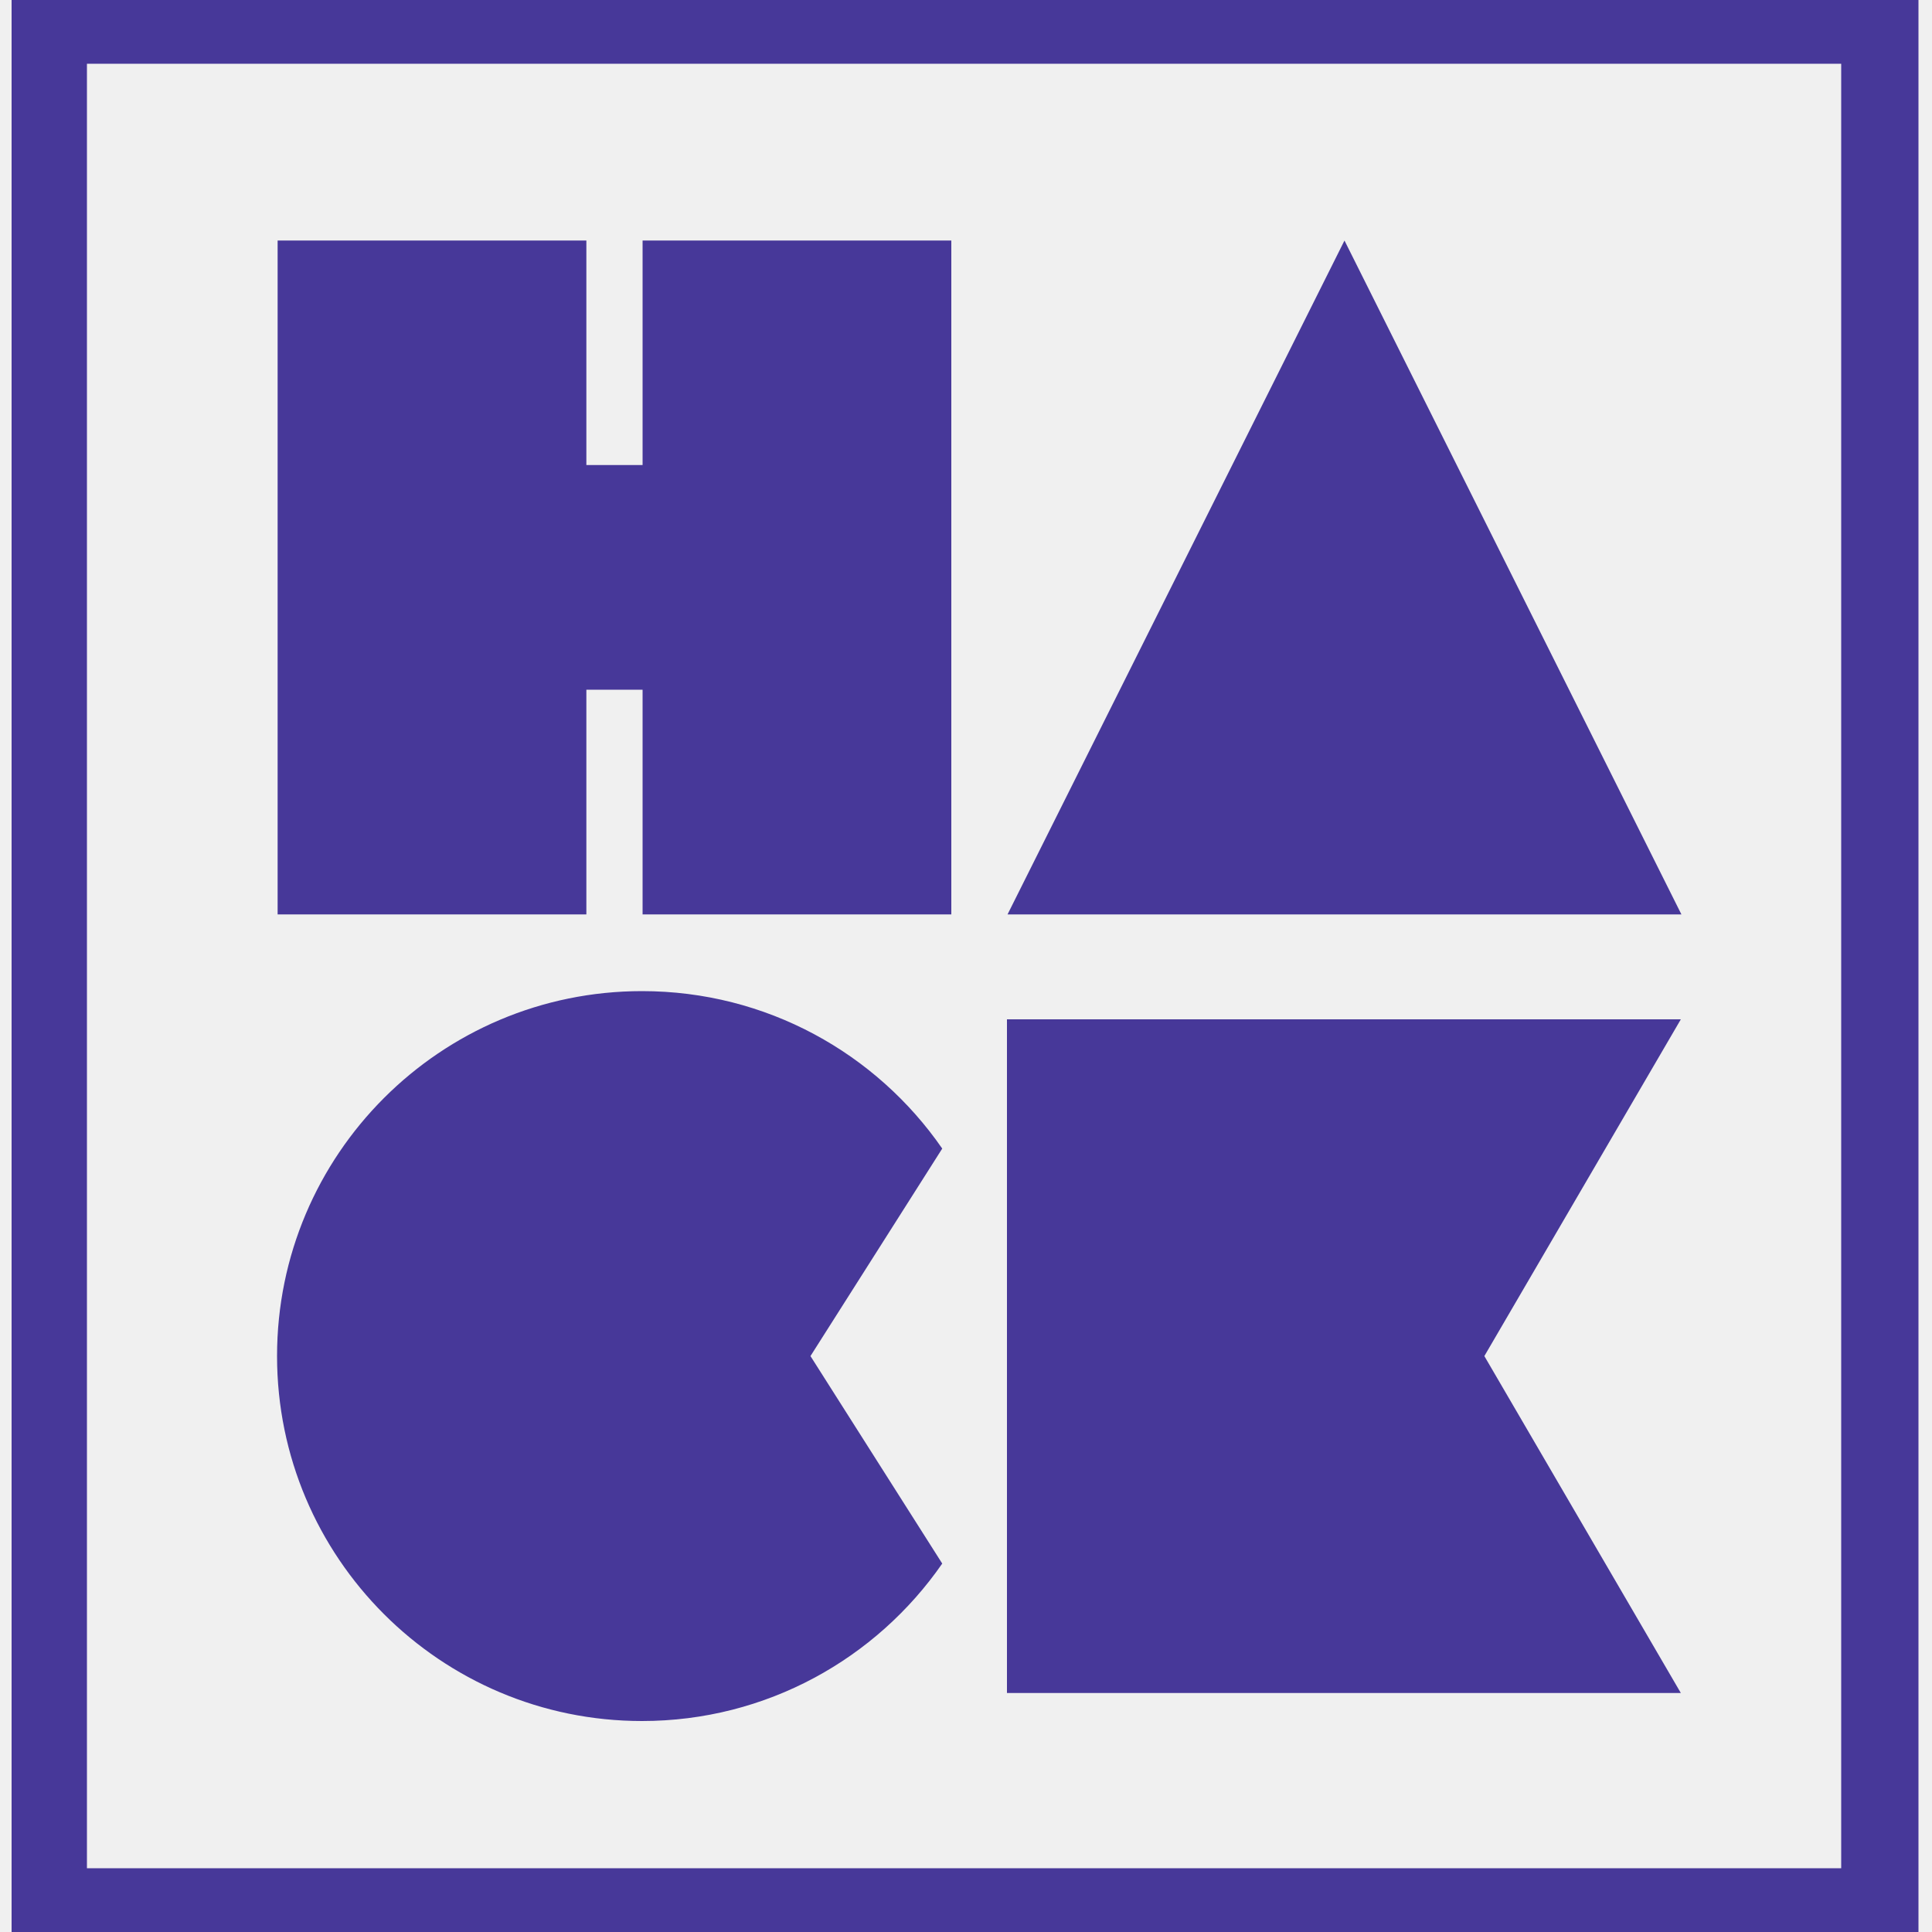
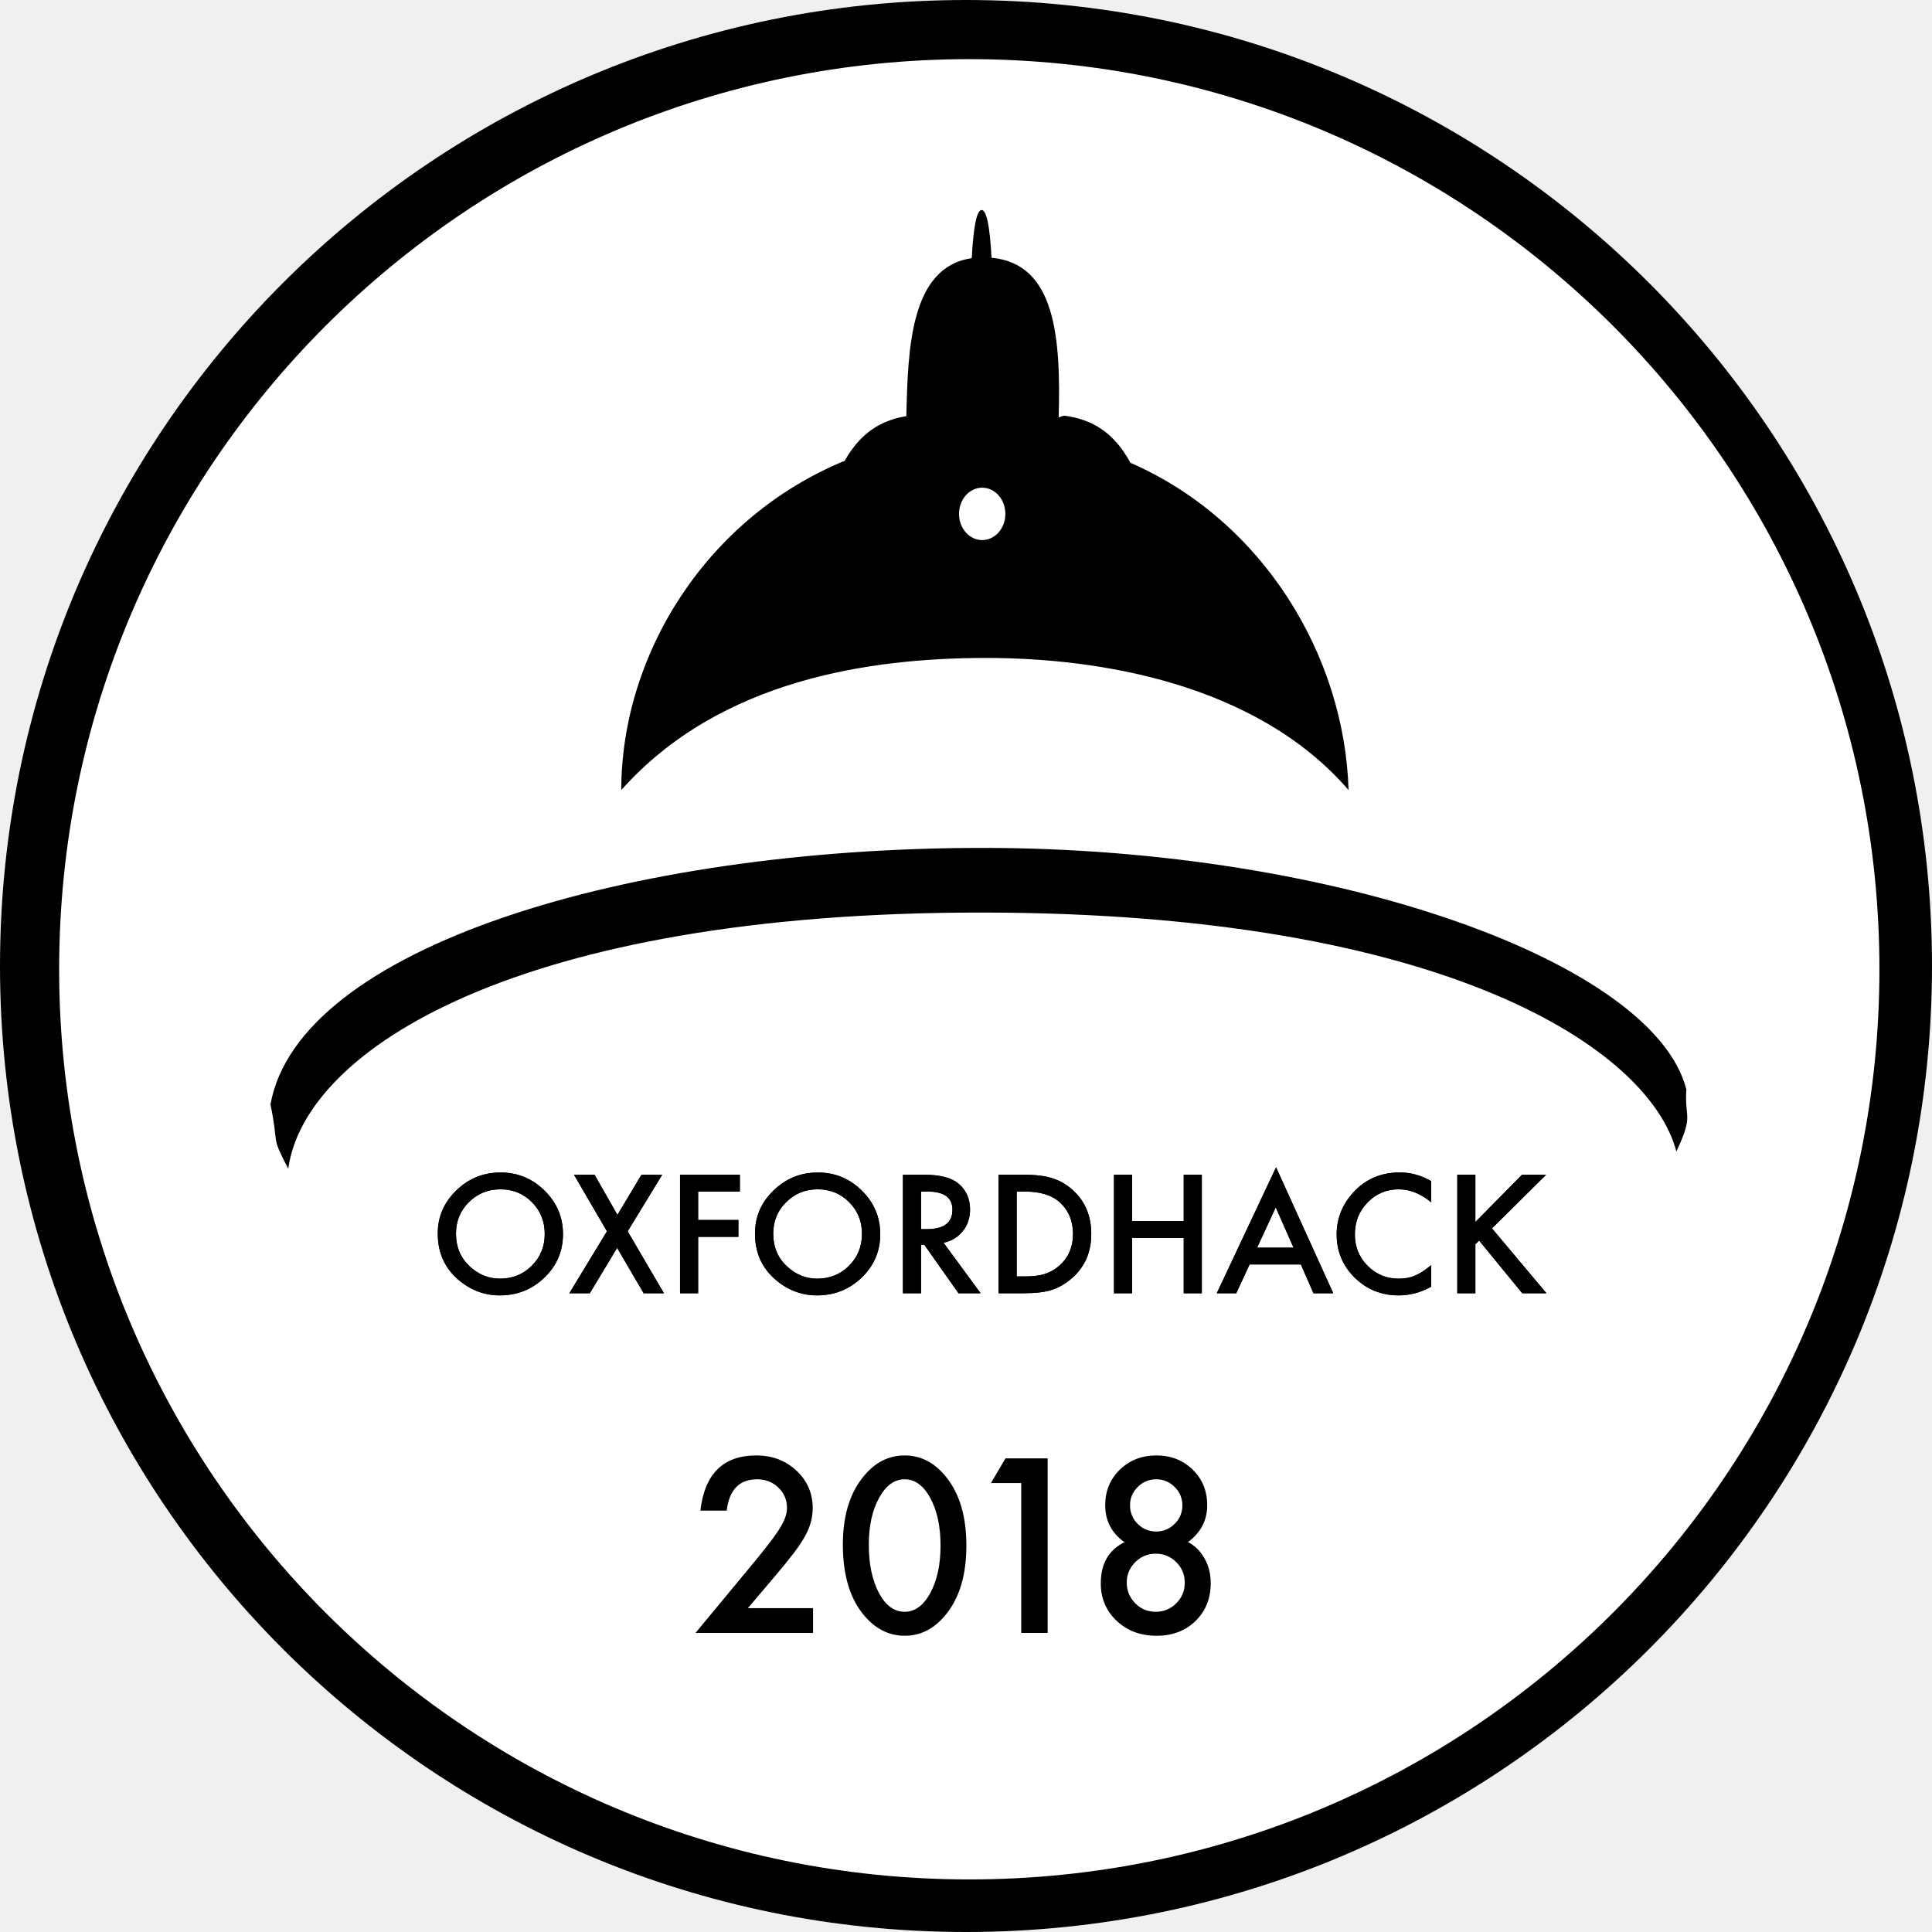
- <svg xmlns="http://www.w3.org/2000/svg" version="1.1" id="Layer_1" x="0px" y="0px" viewBox="0 0 1000 1000" enable-background="new 0 0 1000 1000" xml:space="preserve">
-   <g>
-     <g>
-       <polygon fill="#473899" points="332.6,124.5 332.6,240.7 303.5,240.7 303.5,124.5 143.7,124.5 143.7,473.3 303.5,473.3 303.5,357    332.6,357 332.6,473.3 492.4,473.3 492.4,124.5   " />
-       <polygon fill="#473899" points="521.5,473.3 695.9,124.5 870.3,473.3   " />
-       <g>
-         <polygon fill="#473899" points="521.2,876.3 521.2,527.6 870,527.6 768.3,701.9 870,876.3    " />
-         <path fill="#473899" d="M419.5,701.9l68.2-107.4c-34.1-49.3-91-81.5-155.4-81.5c-104.3,0-188.9,84.6-188.9,188.9     c0,104.3,84.6,188.9,188.9,188.9c64.4,0,121.3-32.3,155.4-81.5L419.5,701.9z" />
+ <svg xmlns="http://www.w3.org/2000/svg" xmlns:xlink="http://www.w3.org/1999/xlink" width="150px" height="150px" viewBox="0 0 150 150" version="1.1">
+   <defs>
+     <path d="M0.137,5.528 C0.137,4.233 0.616,3.12 1.576,2.191 C2.532,1.261 3.68,0.796 5.022,0.796 C6.347,0.796 7.483,1.265 8.431,2.203 C9.383,3.14 9.859,4.266 9.859,5.581 C9.859,6.904 9.381,8.026 8.425,8.948 C7.465,9.874 6.307,10.336 4.949,10.336 C3.749,10.336 2.67,9.925 1.715,9.103 C0.663,8.193 0.137,7.001 0.137,5.528 Z M1.552,5.546 C1.552,6.562 1.897,7.399 2.588,8.054 C3.275,8.71 4.068,9.037 4.968,9.037 C5.943,9.037 6.767,8.704 7.437,8.036 C8.108,7.361 8.443,6.539 8.443,5.569 C8.443,4.588 8.112,3.766 7.449,3.102 C6.791,2.435 5.975,2.101 5.004,2.101 C4.036,2.101 3.219,2.435 2.552,3.102 C1.885,3.762 1.552,4.576 1.552,5.546 Z M13.274,5.361 L10.714,0.969 L12.31,0.969 L14.087,4.086 L15.955,0.969 L17.563,0.969 L14.882,5.361 L17.695,10.169 L16.123,10.169 L14.063,6.648 L11.943,10.169 L10.353,10.169 L13.274,5.361 Z M23.593,2.274 L20.352,2.274 L20.352,4.485 L23.478,4.485 L23.478,5.79 L20.352,5.79 L20.352,10.169 L18.948,10.169 L18.948,0.969 L23.593,0.969 L23.593,2.274 Z M24.767,5.528 C24.767,4.233 25.247,3.12 26.207,2.191 C27.163,1.261 28.311,0.796 29.652,0.796 C30.978,0.796 32.114,1.265 33.062,2.203 C34.014,3.14 34.489,4.266 34.489,5.581 C34.489,6.904 34.012,8.026 33.056,8.948 C32.096,9.874 30.938,10.336 29.58,10.336 C28.379,10.336 27.301,9.925 26.345,9.103 C25.293,8.193 24.767,7.001 24.767,5.528 Z M26.183,5.546 C26.183,6.562 26.528,7.399 27.219,8.054 C27.906,8.71 28.699,9.037 29.598,9.037 C30.574,9.037 31.397,8.704 32.068,8.036 C32.739,7.361 33.074,6.539 33.074,5.569 C33.074,4.588 32.743,3.766 32.08,3.102 C31.421,2.435 30.606,2.101 29.634,2.101 C28.667,2.101 27.849,2.435 27.183,3.102 C26.516,3.762 26.183,4.576 26.183,5.546 Z M39.405,6.249 L42.284,10.169 L40.567,10.169 L37.911,6.404 L37.658,6.404 L37.658,10.169 L36.254,10.169 L36.254,0.969 L37.899,0.969 C39.128,0.969 40.015,1.198 40.561,1.655 C41.164,2.163 41.465,2.834 41.465,3.669 C41.465,4.32 41.276,4.88 40.899,5.349 C40.521,5.818 40.023,6.118 39.405,6.249 Z M37.658,5.194 L38.104,5.194 C39.433,5.194 40.097,4.691 40.097,3.686 C40.097,2.745 39.451,2.274 38.158,2.274 L37.658,2.274 L37.658,5.194 Z M43.682,10.169 L43.682,0.969 L45.633,0.969 C46.569,0.969 47.308,1.061 47.85,1.243 C48.432,1.422 48.96,1.726 49.434,2.155 C50.394,3.021 50.874,4.159 50.874,5.569 C50.874,6.984 50.374,8.128 49.374,9.002 C48.872,9.439 48.346,9.742 47.796,9.913 C47.282,10.084 46.553,10.169 45.609,10.169 L43.682,10.169 Z M45.085,8.865 L45.718,8.865 C46.348,8.865 46.872,8.799 47.29,8.668 C47.707,8.529 48.085,8.308 48.422,8.006 C49.113,7.383 49.458,6.57 49.458,5.569 C49.458,4.56 49.117,3.742 48.434,3.114 C47.82,2.554 46.914,2.274 45.718,2.274 L45.085,2.274 L45.085,8.865 Z" id="path-1" />
+     <path d="M54.042,4.568 L58.054,4.568 L58.054,0.969 L59.458,0.969 L59.458,10.169 L58.054,10.169 L58.054,5.873 L54.042,5.873 L54.042,10.169 L52.639,10.169 L52.639,0.969 L54.042,0.969 L54.042,4.568 Z M67.15,7.935 L63.168,7.935 L62.132,10.169 L60.62,10.169 L65.222,0.391 L69.662,10.169 L68.126,10.169 L67.15,7.935 Z M66.577,6.63 L65.198,3.502 L63.752,6.63 L66.577,6.63 Z M77.263,1.464 L77.263,3.108 C76.452,2.437 75.613,2.101 74.746,2.101 C73.79,2.101 72.985,2.441 72.33,3.12 C71.671,3.796 71.342,4.622 71.342,5.599 C71.342,6.564 71.671,7.379 72.33,8.042 C72.989,8.706 73.796,9.037 74.752,9.037 C75.246,9.037 75.665,8.958 76.011,8.799 C76.203,8.72 76.403,8.612 76.61,8.477 C76.817,8.342 77.035,8.179 77.263,7.989 L77.263,9.663 C76.46,10.112 75.617,10.336 74.733,10.336 C73.404,10.336 72.27,9.877 71.33,8.96 C70.394,8.034 69.927,6.918 69.927,5.611 C69.927,4.439 70.318,3.394 71.101,2.477 C72.065,1.353 73.312,0.791 74.842,0.791 C75.677,0.791 76.484,1.015 77.263,1.464 Z M80.697,4.64 L84.317,0.969 L86.19,0.969 L81.986,5.134 L86.215,10.169 L84.335,10.169 L80.986,6.076 L80.697,6.362 L80.697,10.169 L79.293,10.169 L79.293,0.969 L80.697,0.969 L80.697,4.64 Z" id="path-2" />
+   </defs>
+   <g id="FB_LOGO_BW_SMALL" stroke="none" stroke-width="1" fill="none" fill-rule="evenodd">
+     <g id="Group">
+       <circle id="Path" fill="#FFFFFF" fill-rule="nonzero" cx="75" cy="75" r="75" />
+       <path d="M75,150 C33.579,150 0,116.421 0,75 C0,33.579 33.579,0 75,0 C116.421,0 150,33.579 150,75 C150,116.421 116.421,150 75,150 Z M75.255,145.918 C114.281,145.918 145.918,114.281 145.918,75.255 C145.918,36.229 114.281,4.592 75.255,4.592 C36.229,4.592 4.592,36.229 4.592,75.255 C4.592,114.281 36.229,145.918 75.255,145.918 Z" id="Combined-Shape" fill="#000000" fill-rule="nonzero" />
+       <g id="LOGO_FINAL-Copy" transform="translate(21, 16)" fill="#000000">
+         <path d="M44.583,19.774 C45.8,17.614 47.39,16.63 49.369,16.309 C49.489,11.036 49.683,4.735 54.445,4.045 C54.581,1.554 54.837,0.308 55.215,0.308 C55.594,0.302 55.85,1.537 55.983,4.012 C60.972,4.469 61.362,10.263 61.196,16.402 C61.331,16.349 61.476,16.305 61.632,16.271 C63.78,16.552 65.485,17.564 66.765,19.929 C77.069,24.429 83.389,34.905 83.702,45.339 C76.539,37.055 64.297,35.067 55.468,35.083 C46.64,35.099 34.919,36.714 27.234,45.339 C27.25,34.733 33.9,24.173 44.583,19.774 L44.583,19.774 Z M55.257,25.932 C56.251,25.932 57.056,25.022 57.056,23.898 C57.056,22.775 56.251,21.864 55.257,21.864 C54.263,21.864 53.458,22.775 53.458,23.898 C53.458,25.022 54.263,25.932 55.257,25.932 Z" id="UPPER-ROOF" fill-rule="nonzero" />
+         <g id="OXFORDHACK" transform="translate(12.85047, 74.23707)">
+           <g id="OXFORD">
+             <use xlink:href="#path-1" />
+             <use xlink:href="#path-1" />
+           </g>
+           <g id="HACK">
+             <use xlink:href="#path-2" />
+             <use xlink:href="#path-2" />
+           </g>
+         </g>
+         <path d="M-2.84217094e-14,69.752 C2.165,57.587 27.648,49.83 55.296,49.83 C82.944,49.83 107.421,58.77 109.927,68.581 C109.773,70.915 110.533,70.473 109.152,73.399 C107.072,65.453 91.236,54.882 55.296,54.85 C19.356,54.818 2.656,65.42 1.38,74.746 C-0.041,71.987 0.704,73.15 -2.84217094e-14,69.752 Z" id="LOWER-ROOF" fill-rule="nonzero" />
      </g>
+       <path d="M58.065,124.858 L63.125,124.858 L63.125,126.781 L54,126.781 L58.716,121.084 C59.18,120.516 59.568,120.025 59.882,119.609 C60.196,119.194 60.435,118.846 60.599,118.565 C60.934,118.015 61.101,117.52 61.101,117.082 C61.101,116.45 60.878,115.92 60.432,115.493 C59.986,115.066 59.435,114.852 58.778,114.852 C57.405,114.852 56.619,115.662 56.42,117.283 L54.378,117.283 C54.707,114.428 56.153,113 58.716,113 C59.954,113 60.992,113.392 61.831,114.176 C62.676,114.96 63.098,115.932 63.098,117.09 C63.098,117.828 62.902,118.55 62.509,119.258 C62.309,119.627 62.017,120.064 61.633,120.571 C61.249,121.077 60.763,121.675 60.177,122.366 L58.065,124.858 Z M65.439,119.917 C65.439,117.757 65.943,116.034 66.952,114.747 C67.855,113.582 68.949,113 70.234,113 C71.519,113 72.613,113.582 73.516,114.747 C74.525,116.034 75.029,117.787 75.029,120.004 C75.029,122.216 74.525,123.966 73.516,125.253 C72.613,126.418 71.522,127 70.243,127 C68.964,127 67.867,126.418 66.952,125.253 C65.943,123.966 65.439,122.187 65.439,119.917 Z M67.454,119.925 C67.454,121.429 67.715,122.679 68.237,123.673 C68.759,124.651 69.425,125.139 70.234,125.139 C71.038,125.139 71.703,124.651 72.231,123.673 C72.759,122.702 73.023,121.476 73.023,119.996 C73.023,118.515 72.759,117.286 72.231,116.309 C71.703,115.338 71.038,114.852 70.234,114.852 C69.436,114.852 68.773,115.338 68.245,116.309 C67.718,117.275 67.454,118.48 67.454,119.925 Z M79.288,115.142 L76.939,115.142 L78.065,113.228 L81.338,113.228 L81.338,126.781 L79.288,126.781 L79.288,115.142 Z M87.304,119.732 C86.307,119.03 85.808,118.073 85.808,116.862 C85.808,115.762 86.187,114.843 86.943,114.106 C87.706,113.369 88.653,113 89.785,113 C90.912,113 91.85,113.369 92.601,114.106 C93.352,114.837 93.727,115.759 93.727,116.871 C93.727,118.035 93.232,118.986 92.24,119.724 C92.786,120.016 93.214,120.443 93.525,121.005 C93.842,121.567 94,122.199 94,122.901 C94,124.101 93.607,125.084 92.821,125.85 C92.035,126.617 91.029,127 89.803,127 C88.548,127 87.512,126.614 86.697,125.841 C85.876,125.069 85.465,124.098 85.465,122.927 C85.465,121.406 86.078,120.341 87.304,119.732 Z M87.735,116.853 C87.735,117.433 87.932,117.918 88.325,118.31 C88.724,118.708 89.205,118.907 89.768,118.907 C90.325,118.907 90.803,118.708 91.202,118.31 C91.601,117.912 91.8,117.436 91.8,116.88 C91.8,116.324 91.601,115.847 91.202,115.449 C90.803,115.051 90.325,114.852 89.768,114.852 C89.21,114.852 88.732,115.051 88.333,115.449 C87.935,115.847 87.735,116.315 87.735,116.853 Z M87.48,122.857 C87.48,123.483 87.697,124.022 88.131,124.472 C88.571,124.917 89.105,125.139 89.733,125.139 C90.354,125.139 90.885,124.92 91.325,124.481 C91.765,124.036 91.985,123.504 91.985,122.883 C91.985,122.257 91.765,121.725 91.325,121.286 C90.885,120.847 90.354,120.628 89.733,120.628 C89.117,120.628 88.586,120.847 88.14,121.286 C87.7,121.725 87.48,122.248 87.48,122.857 Z" id="2018" fill="#000000" />
    </g>
-     <path fill="#473899" d="M993,1000H6V0h987V1000z M45,967h908V33H45V967z" />
  </g>
</svg>
